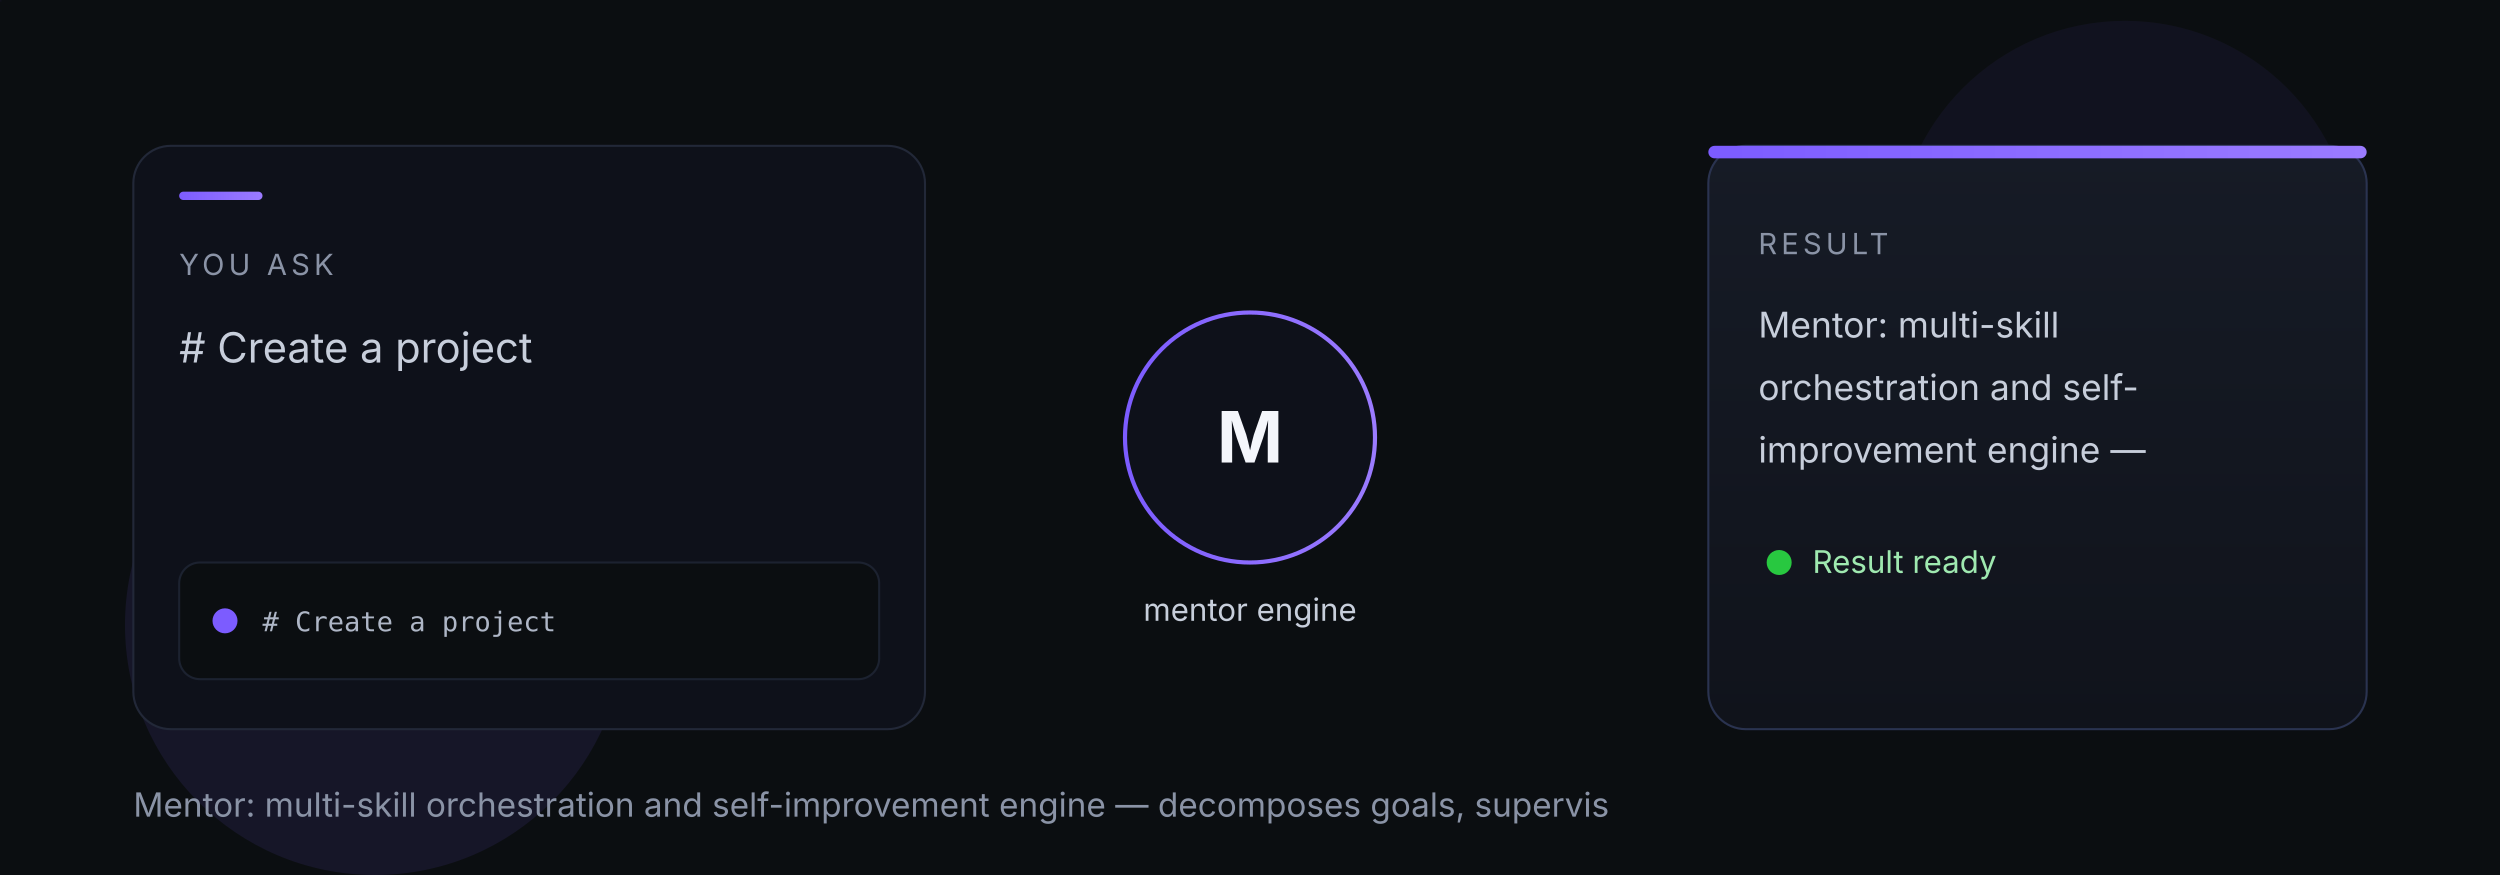
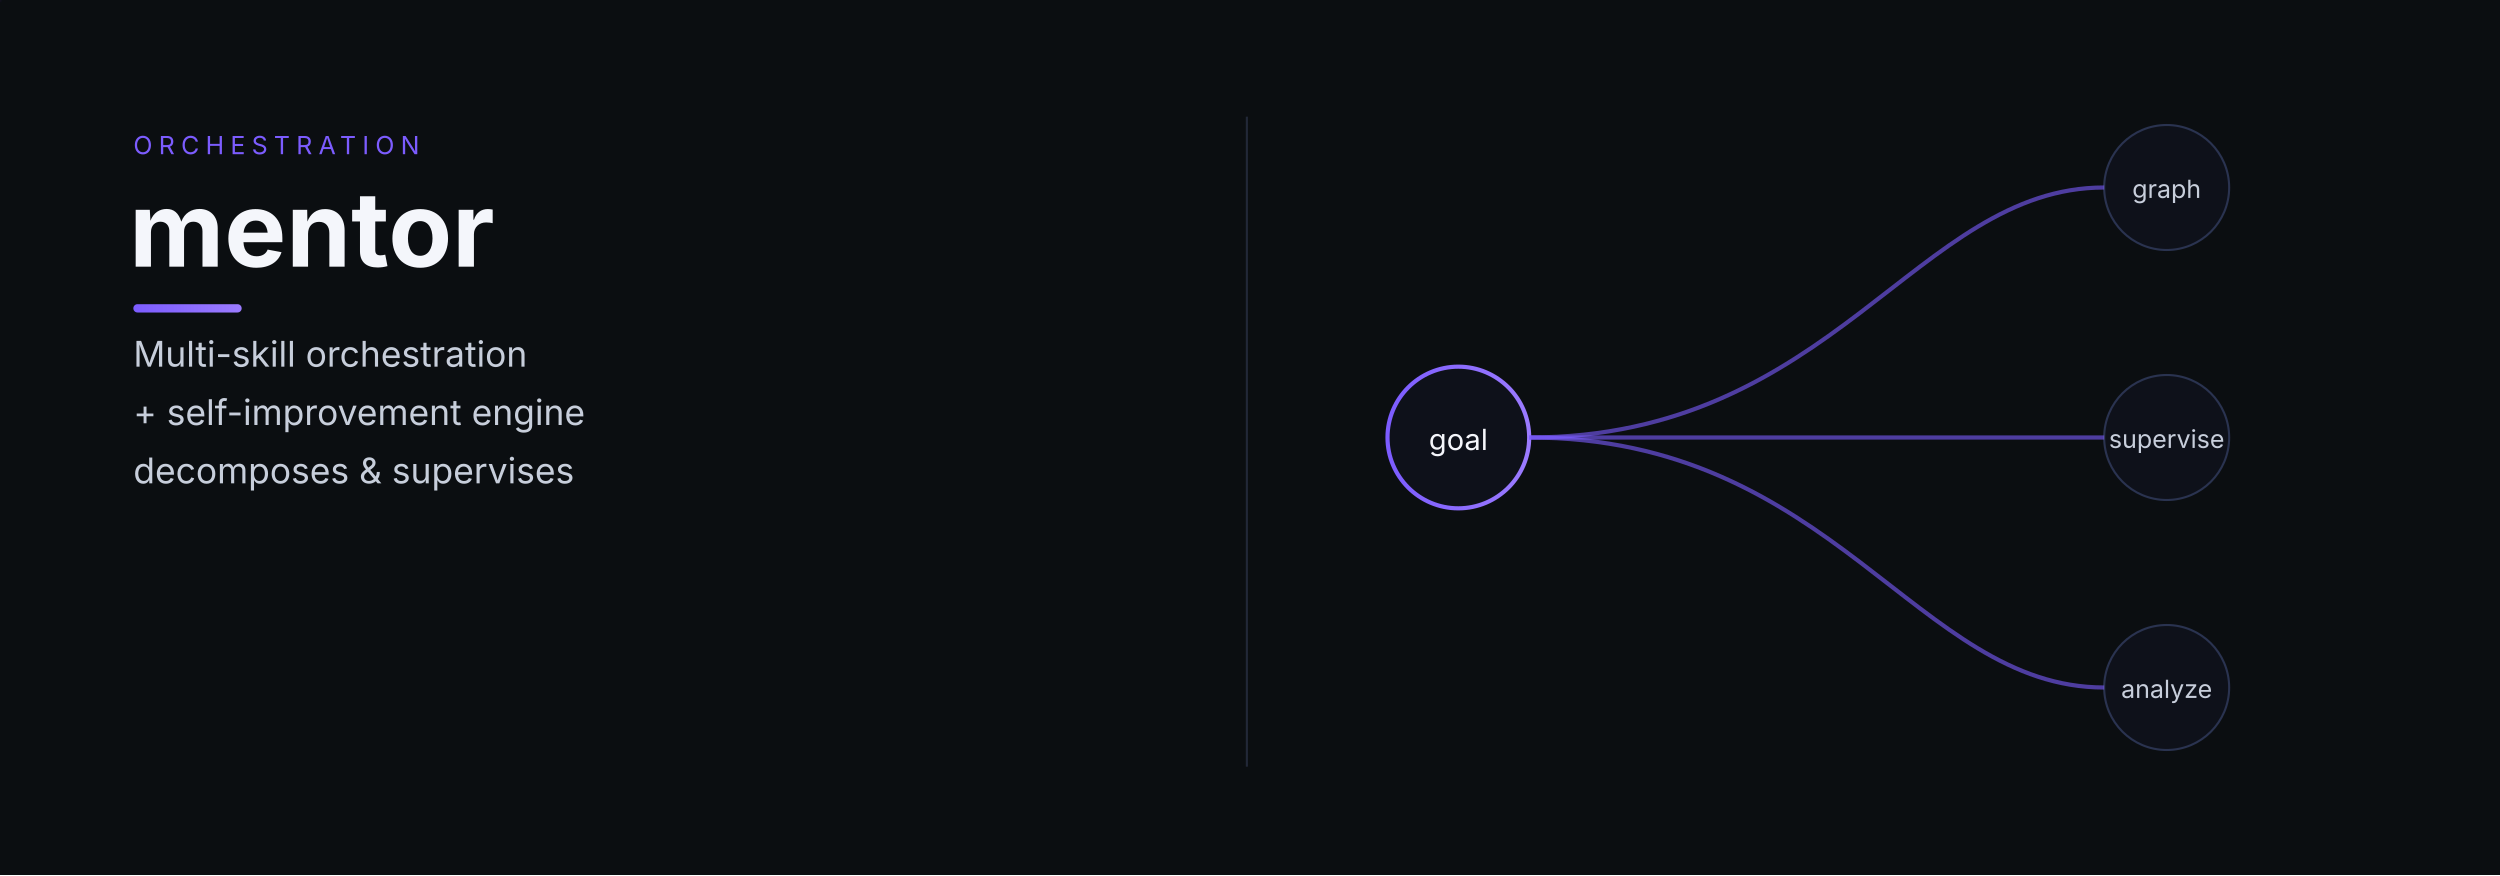
<svg xmlns="http://www.w3.org/2000/svg" width="1200" height="420" viewBox="0 0 1200 420" role="img" aria-labelledby="title desc">
  <defs>
-     <radialGradient id="glow" cx="0.32" cy="0.42" r="0.75" gradientUnits="userSpaceOnUse">
+     <radialGradient id="bg" cx="0.32" cy="0.42" r="0.95" gradientUnits="userSpaceOnUse">
      <stop offset="0" stop-color="#15101F" />
      <stop offset="0.55" stop-color="#0C0F16" />
      <stop offset="1" stop-color="#0B0E11" />
    </radialGradient>
-     <linearGradient id="accent" x1="0" y1="0" x2="1" y2="0">
+     <linearGradient id="acc" x1="0" y1="0" x2="1" y2="0">
      <stop offset="0" stop-color="#7C5CFF" />
      <stop offset="1" stop-color="#9B7BFF" />
    </linearGradient>
-     <linearGradient id="card" x1="0" y1="0" x2="0" y2="1">
+     <linearGradient id="panel" x1="0" y1="0" x2="0" y2="1">
      <stop offset="0" stop-color="#161B26" />
      <stop offset="1" stop-color="#10131B" />
    </linearGradient>
  </defs>
-   <rect width="1200" height="420" fill="url(#glow)" />
-   <circle cx="180" cy="300" r="120" fill="#7C5CFF" opacity="0.10" />
-   <circle cx="1020" cy="120" r="110" fill="#7C5CFF" opacity="0.06" />
-   <g transform="translate(64 70)">
-     <rect x="0" y="0" width="380" height="280" rx="18" fill="#0E111A" stroke="#222838" />
-     <rect x="22" y="22" width="40" height="4" rx="2" fill="url(#accent)" />
-     <text x="22" y="62" font-family="-apple-system, BlinkMacSystemFont, Segoe UI, sans-serif" font-size="14" letter-spacing="2" fill="#8A93A6">YOU ASK</text>
-     <text x="22" y="104" font-family="-apple-system, BlinkMacSystemFont, Segoe UI, sans-serif" font-size="20" fill="#C7CEDB"># Create a project</text>
-     <g transform="translate(22 200)">
-       <rect width="336" height="56" rx="10" fill="#0B0E11" stroke="#1C2230" />
-       <circle cx="22" cy="28" r="6" fill="#7C5CFF" />
-       <text x="40" y="33" font-family="ui-monospace, SFMono-Regular, Menlo, monospace" font-size="13" fill="#AEB6C6"># Create a project</text>
-     </g>
-   </g>
-   <g transform="translate(540 150)">
-     <circle cx="60" cy="60" r="60" fill="#0E111A" stroke="url(#accent)" stroke-width="2" />
-     <text x="60" y="72" text-anchor="middle" font-family="-apple-system, BlinkMacSystemFont, Segoe UI, sans-serif" font-size="34" font-weight="700" fill="#F4F6FB">M</text>
-     <text x="60" y="148" text-anchor="middle" font-family="-apple-system, BlinkMacSystemFont, Segoe UI, sans-serif" font-size="15" fill="#C7CEDB">mentor engine</text>
-   </g>
-   <g transform="translate(820 70)">
-     <rect x="0" y="0" width="316" height="280" rx="18" fill="url(#card)" stroke="#2A3350" />
-     <rect x="0" y="0" width="316" height="6" rx="3" fill="url(#accent)" />
-     <text x="24" y="52" font-family="-apple-system, BlinkMacSystemFont, Segoe UI, sans-serif" font-size="14" letter-spacing="2" fill="#8A93A6">RESULT</text>
-     <text x="24" y="92" font-family="-apple-system, BlinkMacSystemFont, Segoe UI, sans-serif" font-size="17" fill="#C7CEDB">Mentor: multi-skill</text>
-     <text x="24" y="122" font-family="-apple-system, BlinkMacSystemFont, Segoe UI, sans-serif" font-size="17" fill="#C7CEDB">orchestration and self-</text>
-     <text x="24" y="152" font-family="-apple-system, BlinkMacSystemFont, Segoe UI, sans-serif" font-size="17" fill="#C7CEDB">improvement engine —</text>
-     <circle cx="34" cy="200" r="6" fill="#28C840" />
-     <text x="50" y="205" font-family="-apple-system, BlinkMacSystemFont, Segoe UI, sans-serif" font-size="15" fill="#9FE9B0">Result ready</text>
-   </g>
-   <text x="64" y="392" font-family="-apple-system, BlinkMacSystemFont, Segoe UI, sans-serif" font-size="16" fill="#8A93A6">Mentor: multi-skill orchestration and self-improvement engine — decomposes goals, supervis</text>
+   <rect width="1200" height="420" fill="url(#bg)" />
+   <rect x="598" y="56" width="1" height="312" fill="#222838" />
+   <text x="64" y="74" font-family="-apple-system,BlinkMacSystemFont,Segoe UI,sans-serif" font-size="12" letter-spacing="3" fill="#7C5CFF">ORCHESTRATION</text>
+   <text x="62" y="128" font-family="-apple-system,BlinkMacSystemFont,Segoe UI,sans-serif" font-size="50" font-weight="700" fill="#F4F6FB">mentor</text>
+   <rect x="64" y="146" width="52" height="4" rx="2" fill="url(#acc)" />
+   <text x="64" y="176" font-family="-apple-system,BlinkMacSystemFont,Segoe UI,sans-serif" font-size="17" fill="#C7CEDB">Multi-skill orchestration</text>
+   <text x="64" y="204" font-family="-apple-system,BlinkMacSystemFont,Segoe UI,sans-serif" font-size="17" fill="#C7CEDB">+ self-improvement engine</text>
+   <text x="64" y="232" font-family="-apple-system,BlinkMacSystemFont,Segoe UI,sans-serif" font-size="17" fill="#C7CEDB">decomposes &amp; supervises</text>
+   <circle cx="700" cy="210" r="34" fill="#0E111A" stroke="url(#acc)" stroke-width="2" />
+   <text x="700" y="216" text-anchor="middle" font-family="-apple-system,BlinkMacSystemFont,Segoe UI,sans-serif" font-size="14" fill="#F4F6FB">goal</text>
+   <circle cx="1040" cy="90" r="30" fill="#0E111A" stroke="#2A3350" />
+   <text x="1040" y="95" text-anchor="middle" font-family="-apple-system,BlinkMacSystemFont,Segoe UI,sans-serif" font-size="12" fill="#C7CEDB">graph</text>
+   <path d="M734 210 C 880 210, 920 90, 1010 90" fill="none" stroke="#7C5CFF" stroke-width="2" opacity="0.6" />
+   <circle cx="1040" cy="210" r="30" fill="#0E111A" stroke="#2A3350" />
+   <text x="1040" y="215" text-anchor="middle" font-family="-apple-system,BlinkMacSystemFont,Segoe UI,sans-serif" font-size="12" fill="#C7CEDB">supervise</text>
+   <path d="M734 210 C 880 210, 920 210, 1010 210" fill="none" stroke="#7C5CFF" stroke-width="2" opacity="0.6" />
+   <circle cx="1040" cy="330" r="30" fill="#0E111A" stroke="#2A3350" />
+   <text x="1040" y="335" text-anchor="middle" font-family="-apple-system,BlinkMacSystemFont,Segoe UI,sans-serif" font-size="12" fill="#C7CEDB">analyze</text>
+   <path d="M734 210 C 880 210, 920 330, 1010 330" fill="none" stroke="#7C5CFF" stroke-width="2" opacity="0.6" />
</svg>
